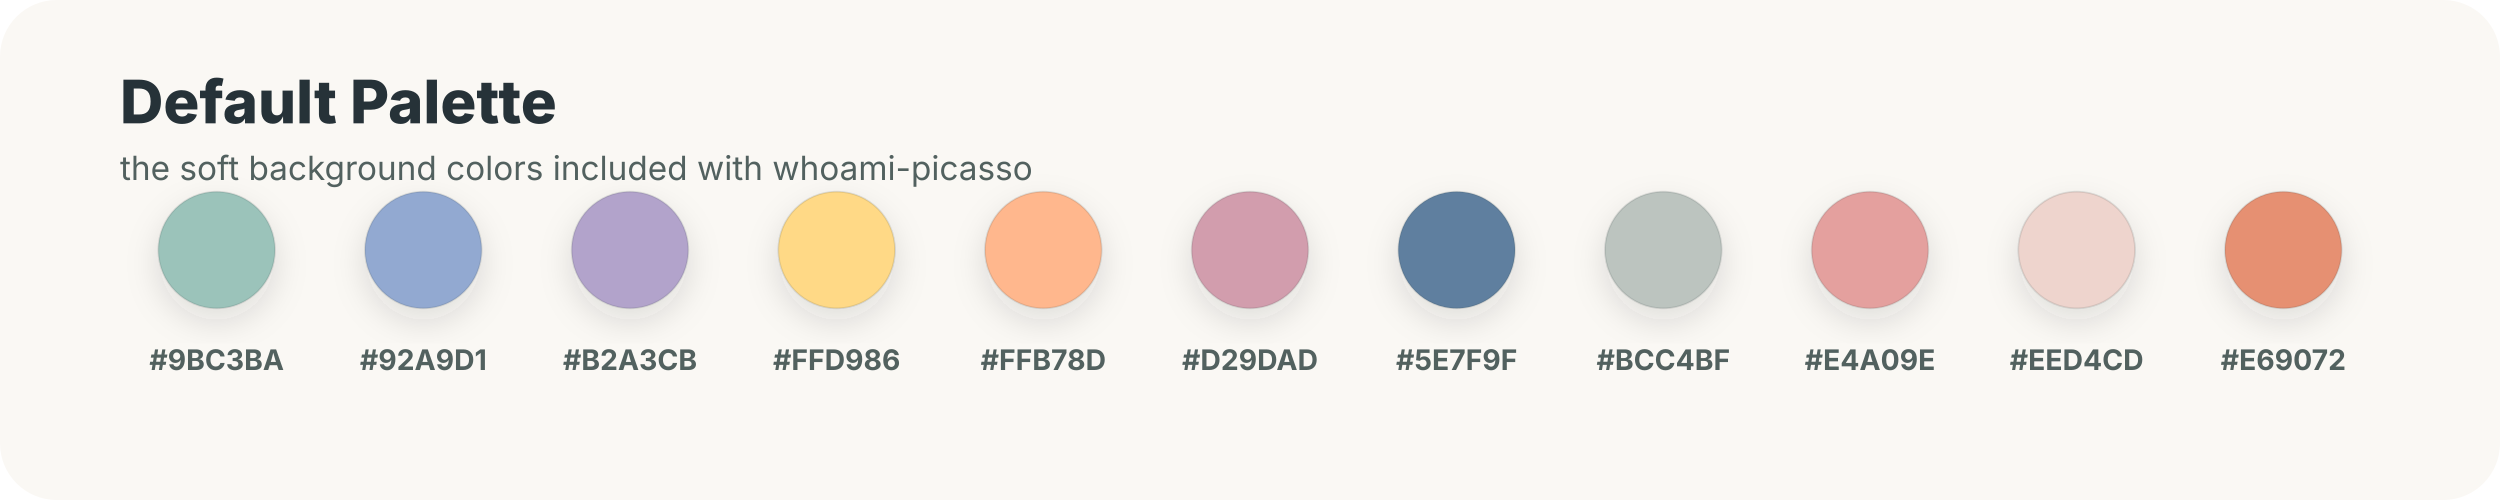
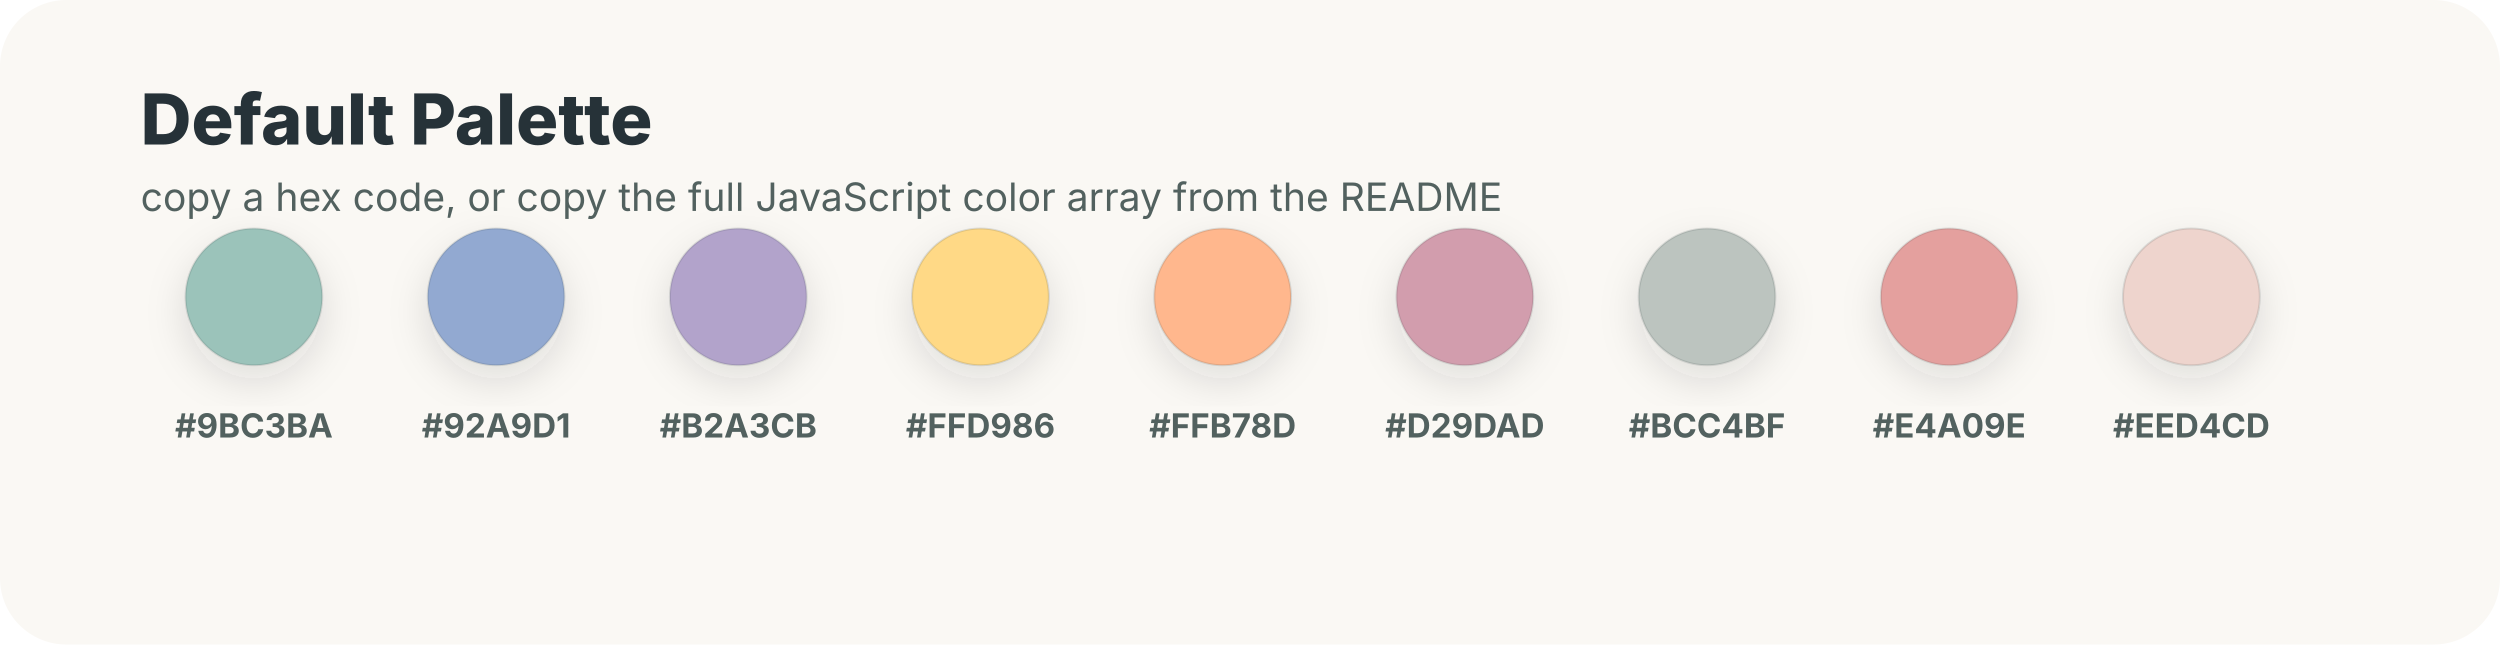
- <svg xmlns="http://www.w3.org/2000/svg" width="1500" height="300" viewBox="0 0 1500 300" fill="none">
+ <svg xmlns="http://www.w3.org/2000/svg" width="1280" height="330" viewBox="0 0 1280 330" fill="none">
  <defs>
    <filter id="soft-shadow" x="-30%" y="-30%" width="160%" height="160%" color-interpolation-filters="sRGB">
      <feDropShadow dx="0" dy="8" stdDeviation="10" flood-color="#28323a" flood-opacity="0.13" />
    </filter>
  </defs>
-   <rect width="1500" height="300" rx="34" fill="#FAF8F4" />
+   <rect width="1280" height="330" rx="34" fill="#FAF8F4" />
  <text x="72" y="74" fill="#263238" font-family="ui-rounded, 'Avenir Next', Inter, Arial, sans-serif" font-size="36" font-weight="800">Default Palette</text>
-   <text x="72" y="108" fill="#52615f" font-family="ui-rounded, 'Avenir Next', Inter, Arial, sans-serif" font-size="20">the soft background colors included with whoami-picasso</text>
-   <g transform="translate(130 150)">
+   <text x="72" y="108" fill="#52615f" font-family="ui-rounded, 'Avenir Next', Inter, Arial, sans-serif" font-size="20">copy a hex code, or copy the full JavaScript color array from the README</text>
+   <g transform="translate(130 152)">
    <circle r="35" fill="#9BC3BA" filter="url(#soft-shadow)" />
    <circle r="35" fill="none" stroke="#263238" stroke-opacity="0.14" />
    <text y="72" text-anchor="middle" fill="#52615f" font-family="ui-rounded, 'Avenir Next', Inter, Arial, sans-serif" font-size="17" font-weight="700">#9BC3BA</text>
  </g>
-   <g transform="translate(254 150)">
+   <g transform="translate(254 152)">
    <circle r="35" fill="#92A9D1" filter="url(#soft-shadow)" />
    <circle r="35" fill="none" stroke="#263238" stroke-opacity="0.14" />
    <text y="72" text-anchor="middle" fill="#52615f" font-family="ui-rounded, 'Avenir Next', Inter, Arial, sans-serif" font-size="17" font-weight="700">#92A9D1</text>
  </g>
-   <g transform="translate(378 150)">
+   <g transform="translate(378 152)">
    <circle r="35" fill="#B2A3CB" filter="url(#soft-shadow)" />
    <circle r="35" fill="none" stroke="#263238" stroke-opacity="0.14" />
    <text y="72" text-anchor="middle" fill="#52615f" font-family="ui-rounded, 'Avenir Next', Inter, Arial, sans-serif" font-size="17" font-weight="700">#B2A3CB</text>
  </g>
-   <g transform="translate(502 150)">
+   <g transform="translate(502 152)">
    <circle r="35" fill="#FFD986" filter="url(#soft-shadow)" />
    <circle r="35" fill="none" stroke="#263238" stroke-opacity="0.14" />
    <text y="72" text-anchor="middle" fill="#52615f" font-family="ui-rounded, 'Avenir Next', Inter, Arial, sans-serif" font-size="17" font-weight="700">#FFD986</text>
  </g>
-   <g transform="translate(626 150)">
+   <g transform="translate(626 152)">
    <circle r="35" fill="#FFB78D" filter="url(#soft-shadow)" />
    <circle r="35" fill="none" stroke="#263238" stroke-opacity="0.14" />
    <text y="72" text-anchor="middle" fill="#52615f" font-family="ui-rounded, 'Avenir Next', Inter, Arial, sans-serif" font-size="17" font-weight="700">#FFB78D</text>
  </g>
-   <g transform="translate(750 150)">
+   <g transform="translate(750 152)">
    <circle r="35" fill="#D29DAD" filter="url(#soft-shadow)" />
    <circle r="35" fill="none" stroke="#263238" stroke-opacity="0.14" />
    <text y="72" text-anchor="middle" fill="#52615f" font-family="ui-rounded, 'Avenir Next', Inter, Arial, sans-serif" font-size="17" font-weight="700">#D29DAD</text>
  </g>
-   <g transform="translate(874 150)">
-     <circle r="35" fill="#5E7F9F" filter="url(#soft-shadow)" />
-     <circle r="35" fill="none" stroke="#263238" stroke-opacity="0.14" />
-     <text y="72" text-anchor="middle" fill="#52615f" font-family="ui-rounded, 'Avenir Next', Inter, Arial, sans-serif" font-size="17" font-weight="700">#5E7F9F</text>
-   </g>
-   <g transform="translate(998 150)">
+   <g transform="translate(874 152)">
    <circle r="35" fill="#BCC4BF" filter="url(#soft-shadow)" />
    <circle r="35" fill="none" stroke="#263238" stroke-opacity="0.14" />
    <text y="72" text-anchor="middle" fill="#52615f" font-family="ui-rounded, 'Avenir Next', Inter, Arial, sans-serif" font-size="17" font-weight="700">#BCC4BF</text>
  </g>
-   <g transform="translate(1122 150)">
+   <g transform="translate(998 152)">
    <circle r="35" fill="#E4A09E" filter="url(#soft-shadow)" />
    <circle r="35" fill="none" stroke="#263238" stroke-opacity="0.14" />
    <text y="72" text-anchor="middle" fill="#52615f" font-family="ui-rounded, 'Avenir Next', Inter, Arial, sans-serif" font-size="17" font-weight="700">#E4A09E</text>
  </g>
-   <g transform="translate(1246 150)">
+   <g transform="translate(1122 152)">
    <circle r="35" fill="#EED4CD" filter="url(#soft-shadow)" />
    <circle r="35" fill="none" stroke="#263238" stroke-opacity="0.14" />
    <text y="72" text-anchor="middle" fill="#52615f" font-family="ui-rounded, 'Avenir Next', Inter, Arial, sans-serif" font-size="17" font-weight="700">#EED4CD</text>
  </g>
-   <g transform="translate(1370 150)">
-     <circle r="35" fill="#E69072" filter="url(#soft-shadow)" />
-     <circle r="35" fill="none" stroke="#263238" stroke-opacity="0.14" />
-     <text y="72" text-anchor="middle" fill="#52615f" font-family="ui-rounded, 'Avenir Next', Inter, Arial, sans-serif" font-size="17" font-weight="700">#E69072</text>
-   </g>
</svg>
